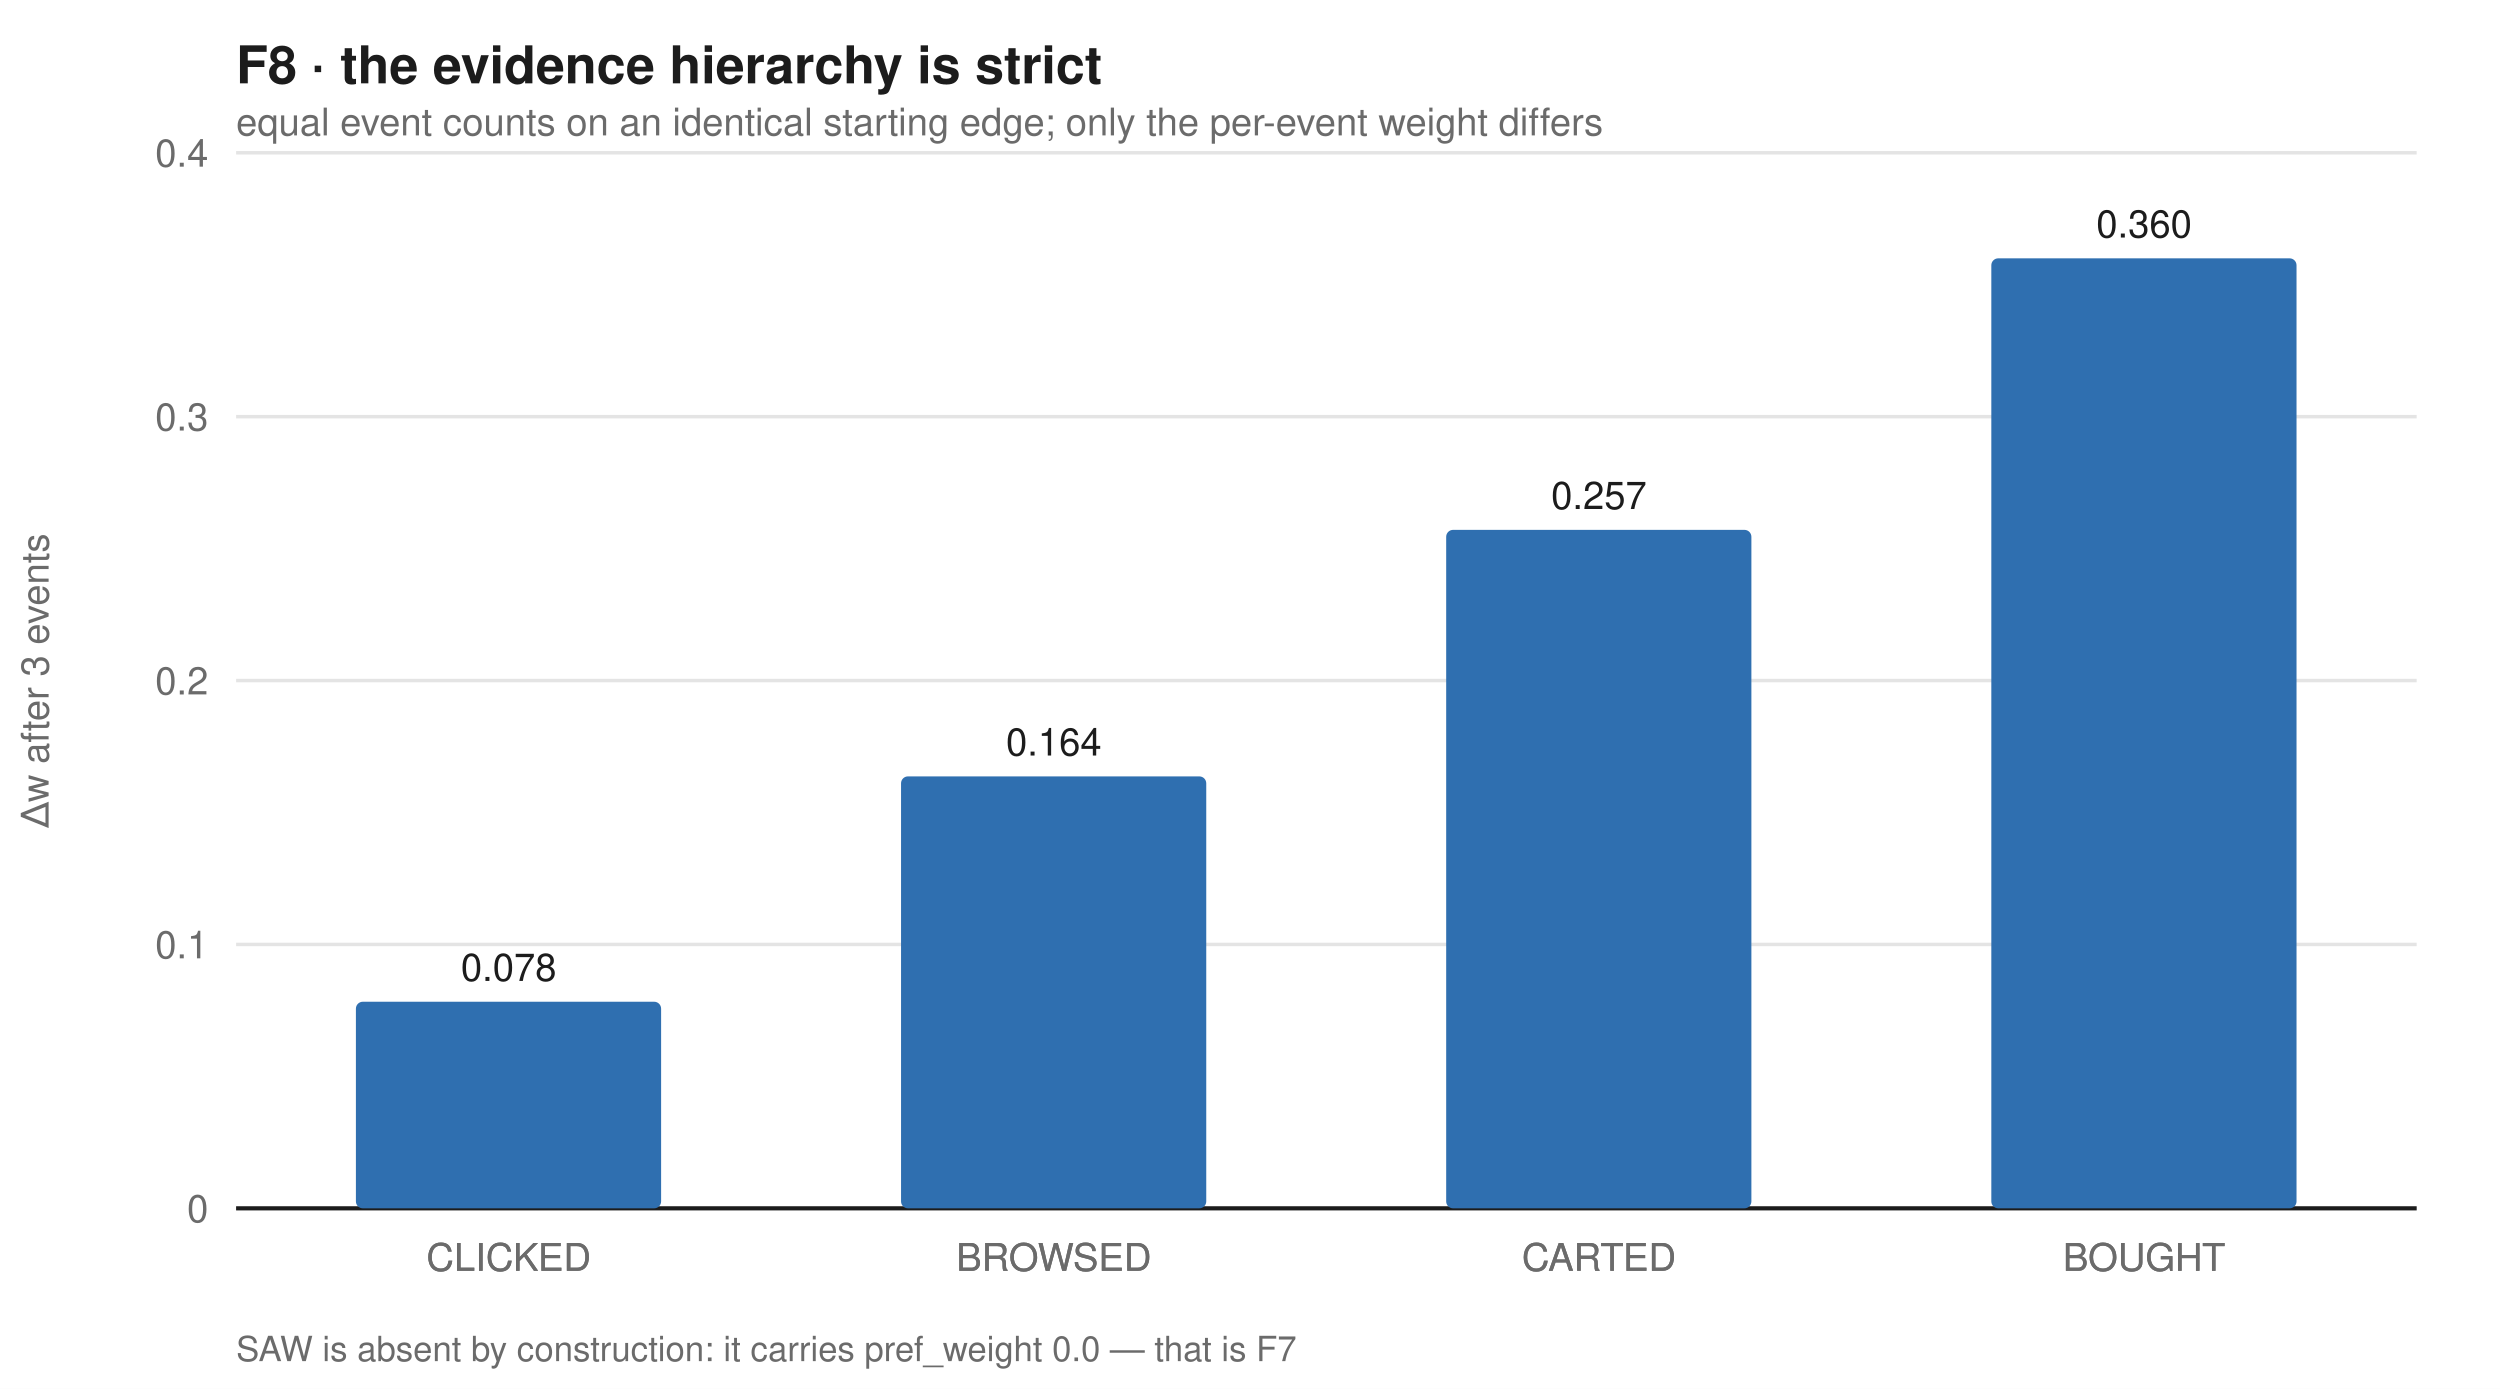
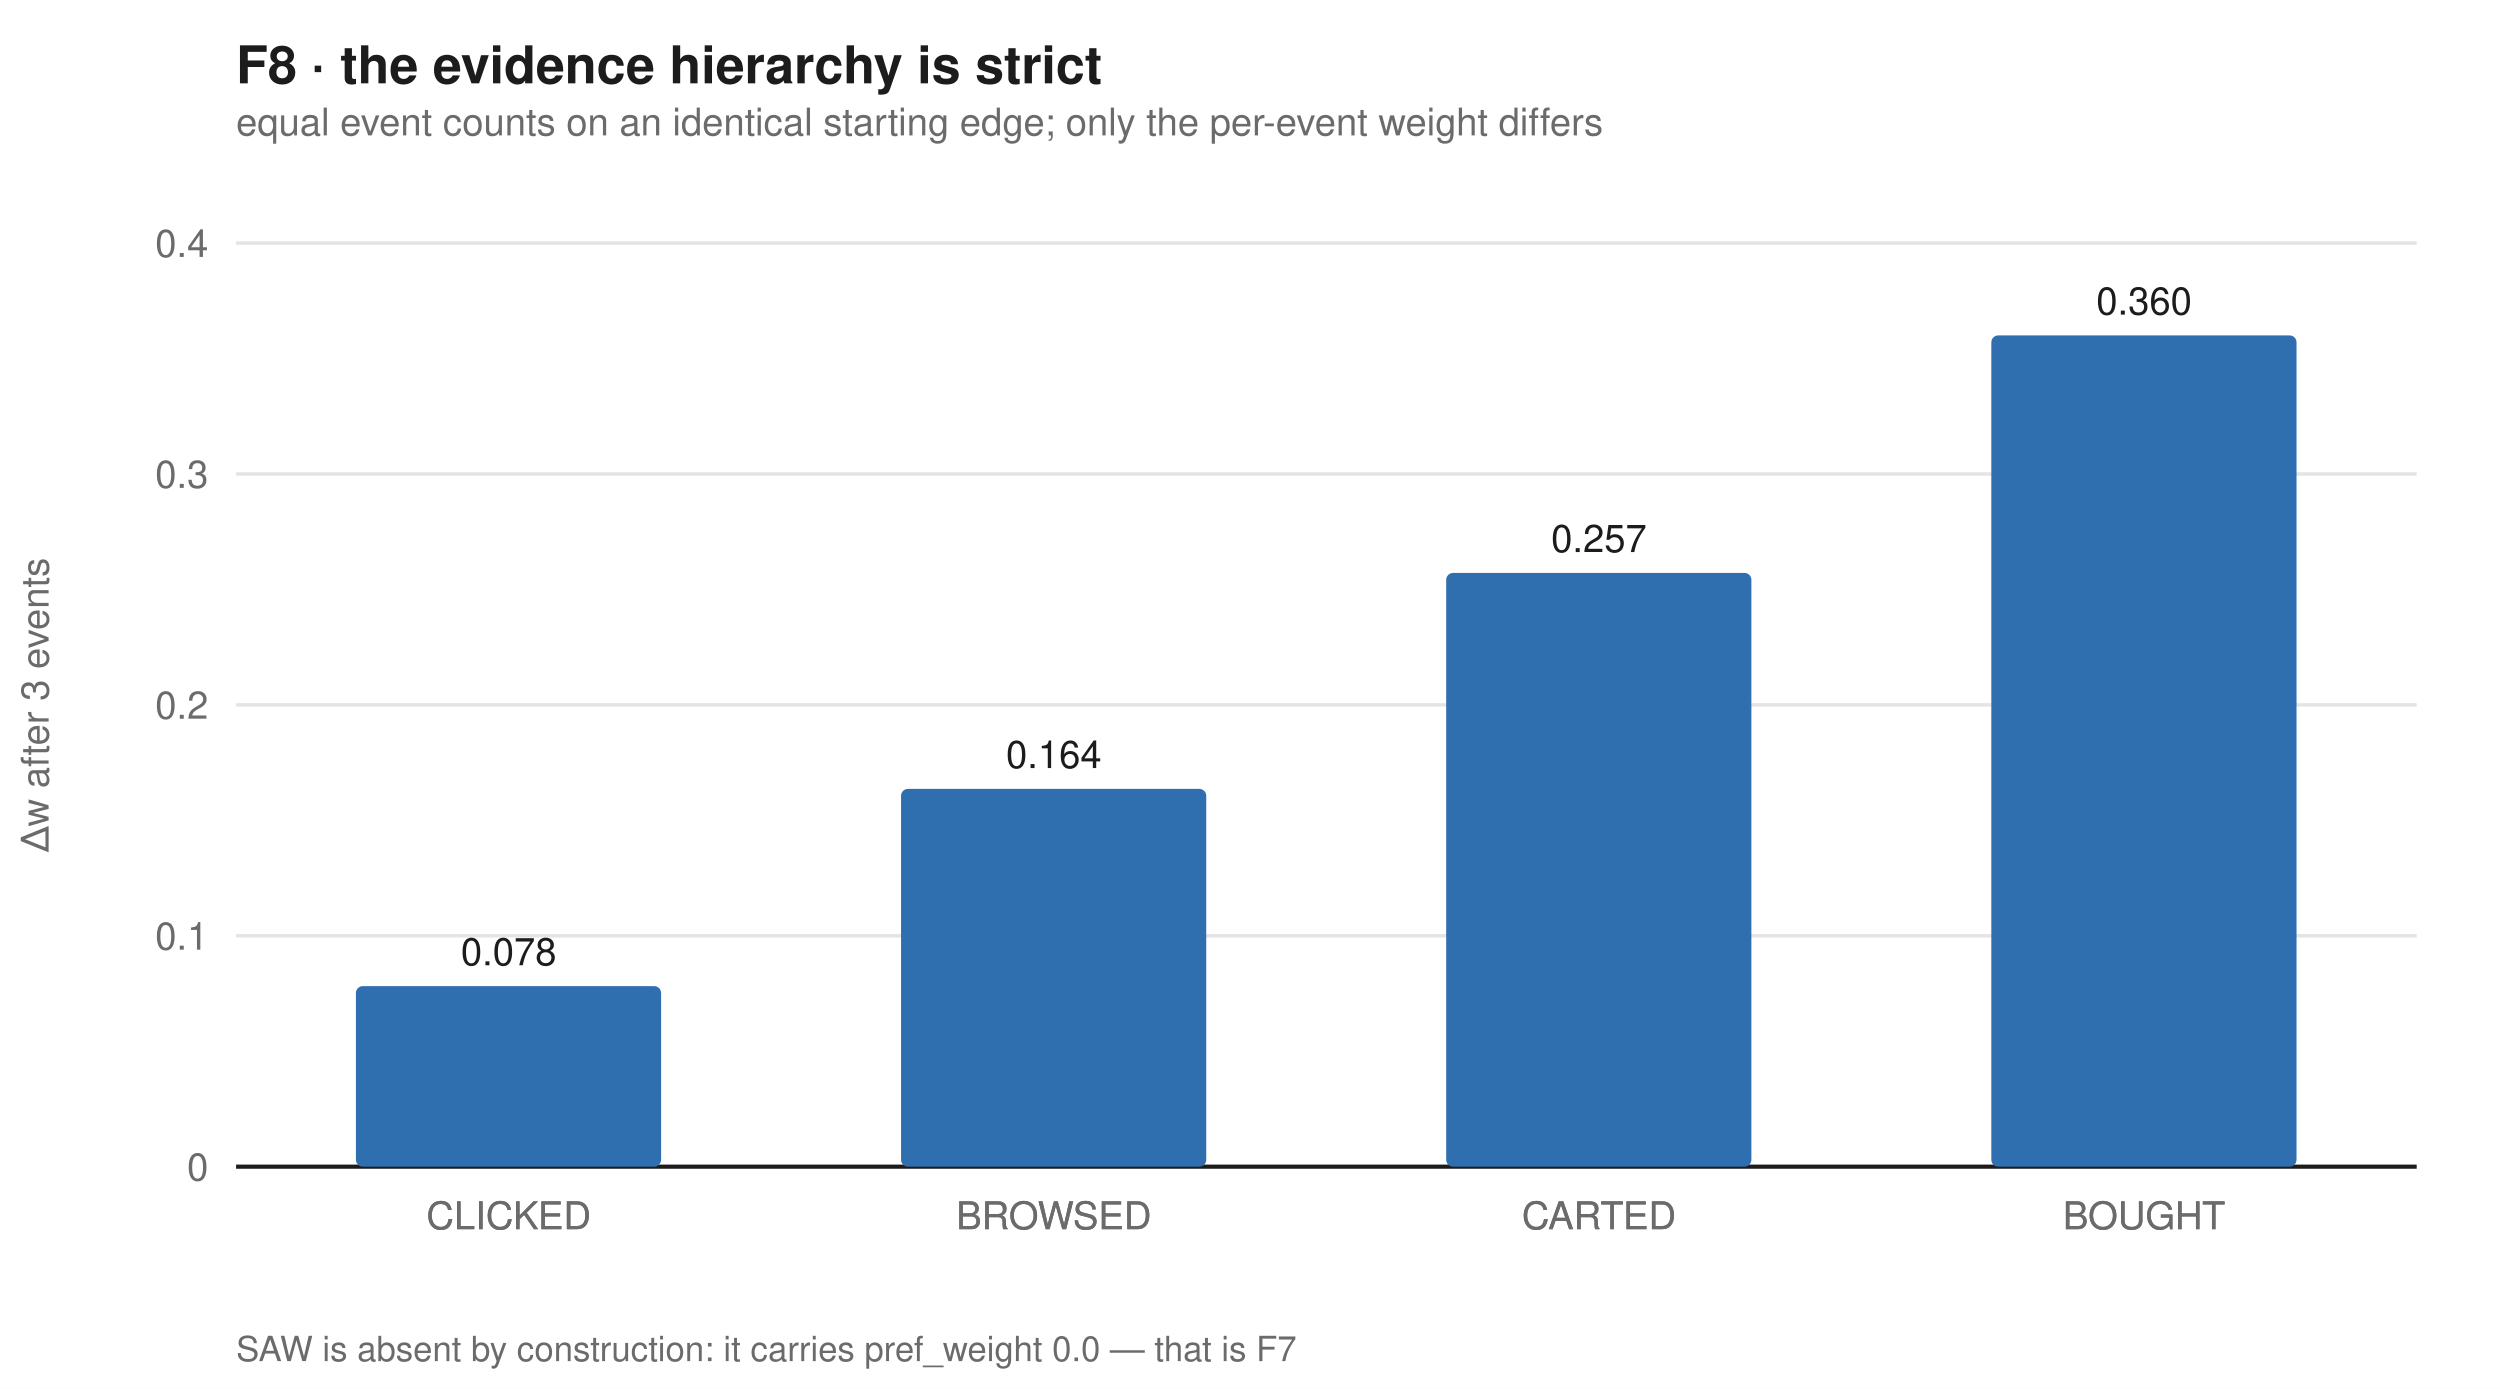
<svg xmlns="http://www.w3.org/2000/svg" width="720" height="400" viewBox="0 0 720 400" font-family="ui-sans-serif,-apple-system,Segoe UI,Helvetica,Arial,sans-serif">
  <rect width="720" height="400" fill="#ffffff" />
  <text x="68" y="24" font-size="15" font-weight="600" fill="#1c1c1c">F8 · the evidence hierarchy is strict</text>
  <text x="68" y="39" font-size="11" fill="#6b6b6b">equal event counts on an identical starting edge; only the per-event weight differs</text>
-   <text x="14" y="196" font-size="11" fill="#6b6b6b" transform="rotate(-90 14 196)" text-anchor="middle">Δw after 3 events</text>
-   <line x1="68" y1="348.0" x2="696" y2="348.0" stroke="#e4e4e4" stroke-width="1" />
-   <text x="60" y="352.0" text-anchor="end" font-size="11" fill="#6b6b6b">0</text>
-   <line x1="68" y1="272.0" x2="696" y2="272.0" stroke="#e4e4e4" stroke-width="1" />
-   <text x="60" y="276.0" text-anchor="end" font-size="11" fill="#6b6b6b">0.1</text>
-   <line x1="68" y1="196.0" x2="696" y2="196.0" stroke="#e4e4e4" stroke-width="1" />
-   <text x="60" y="200.0" text-anchor="end" font-size="11" fill="#6b6b6b">0.2</text>
-   <line x1="68" y1="120.0" x2="696" y2="120.0" stroke="#e4e4e4" stroke-width="1" />
-   <text x="60" y="124.0" text-anchor="end" font-size="11" fill="#6b6b6b">0.3</text>
-   <line x1="68" y1="44.0" x2="696" y2="44.0" stroke="#e4e4e4" stroke-width="1" />
-   <text x="60" y="48.0" text-anchor="end" font-size="11" fill="#6b6b6b">0.4</text>
-   <text x="146.5" y="366" text-anchor="middle" font-size="11" fill="#6b6b6b">CLICKED</text>
-   <text x="303.5" y="366" text-anchor="middle" font-size="11" fill="#6b6b6b">BROWSED</text>
-   <text x="460.5" y="366" text-anchor="middle" font-size="11" fill="#6b6b6b">CARTED</text>
-   <text x="617.5" y="366" text-anchor="middle" font-size="11" fill="#6b6b6b">BOUGHT</text>
-   <line x1="68" y1="348" x2="696" y2="348" stroke="#1c1c1c" stroke-width="1.2" />
-   <rect x="102.5" y="288.5" width="87.9" height="59.5" fill="#2f6fb0" rx="2" />
-   <text x="146.5" y="282.5" text-anchor="middle" font-size="11" fill="#1c1c1c">0.078</text>
-   <text x="146.5" y="366" text-anchor="middle" font-size="11" fill="#6b6b6b">CLICKED</text>
-   <rect x="259.5" y="223.6" width="87.9" height="124.4" fill="#2f6fb0" rx="2" />
-   <text x="303.5" y="217.6" text-anchor="middle" font-size="11" fill="#1c1c1c">0.164</text>
-   <text x="303.5" y="366" text-anchor="middle" font-size="11" fill="#6b6b6b">BROWSED</text>
-   <rect x="416.5" y="152.6" width="87.9" height="195.4" fill="#2f6fb0" rx="2" />
-   <text x="460.5" y="146.6" text-anchor="middle" font-size="11" fill="#1c1c1c">0.257</text>
-   <text x="460.5" y="366" text-anchor="middle" font-size="11" fill="#6b6b6b">CARTED</text>
-   <rect x="573.5" y="74.4" width="87.9" height="273.6" fill="#2f6fb0" rx="2" />
-   <text x="617.5" y="68.4" text-anchor="middle" font-size="11" fill="#1c1c1c">0.360</text>
-   <text x="617.5" y="366" text-anchor="middle" font-size="11" fill="#6b6b6b">BOUGHT</text>
+   <text x="14" y="203" font-size="11" fill="#6b6b6b" transform="rotate(-90 14 203)" text-anchor="middle">Δw after 3 events</text>
+   <line x1="68" y1="336.0" x2="696" y2="336.0" stroke="#e4e4e4" stroke-width="1" />
+   <text x="60" y="340.0" text-anchor="end" font-size="11" fill="#6b6b6b">0</text>
+   <line x1="68" y1="269.5" x2="696" y2="269.5" stroke="#e4e4e4" stroke-width="1" />
+   <text x="60" y="273.5" text-anchor="end" font-size="11" fill="#6b6b6b">0.1</text>
+   <line x1="68" y1="203.0" x2="696" y2="203.0" stroke="#e4e4e4" stroke-width="1" />
+   <text x="60" y="207.0" text-anchor="end" font-size="11" fill="#6b6b6b">0.2</text>
+   <line x1="68" y1="136.5" x2="696" y2="136.5" stroke="#e4e4e4" stroke-width="1" />
+   <text x="60" y="140.5" text-anchor="end" font-size="11" fill="#6b6b6b">0.3</text>
+   <line x1="68" y1="70.0" x2="696" y2="70.0" stroke="#e4e4e4" stroke-width="1" />
+   <text x="60" y="74.0" text-anchor="end" font-size="11" fill="#6b6b6b">0.4</text>
+   <text x="146.5" y="354" text-anchor="middle" font-size="11" fill="#6b6b6b">CLICKED</text>
+   <text x="303.5" y="354" text-anchor="middle" font-size="11" fill="#6b6b6b">BROWSED</text>
+   <text x="460.5" y="354" text-anchor="middle" font-size="11" fill="#6b6b6b">CARTED</text>
+   <text x="617.5" y="354" text-anchor="middle" font-size="11" fill="#6b6b6b">BOUGHT</text>
+   <line x1="68" y1="336" x2="696" y2="336" stroke="#1c1c1c" stroke-width="1.2" />
+   <rect x="102.5" y="284.0" width="87.9" height="52.0" fill="#2f6fb0" rx="2" />
+   <text x="146.5" y="278.0" text-anchor="middle" font-size="11" fill="#1c1c1c">0.078</text>
+   <text x="146.5" y="354" text-anchor="middle" font-size="11" fill="#6b6b6b">CLICKED</text>
+   <rect x="259.5" y="227.2" width="87.9" height="108.8" fill="#2f6fb0" rx="2" />
+   <text x="303.5" y="221.2" text-anchor="middle" font-size="11" fill="#1c1c1c">0.164</text>
+   <text x="303.5" y="354" text-anchor="middle" font-size="11" fill="#6b6b6b">BROWSED</text>
+   <rect x="416.5" y="165.0" width="87.9" height="171.0" fill="#2f6fb0" rx="2" />
+   <text x="460.5" y="159.0" text-anchor="middle" font-size="11" fill="#1c1c1c">0.257</text>
+   <text x="460.5" y="354" text-anchor="middle" font-size="11" fill="#6b6b6b">CARTED</text>
+   <rect x="573.5" y="96.6" width="87.9" height="239.4" fill="#2f6fb0" rx="2" />
+   <text x="617.5" y="90.6" text-anchor="middle" font-size="11" fill="#1c1c1c">0.360</text>
+   <text x="617.5" y="354" text-anchor="middle" font-size="11" fill="#6b6b6b">BOUGHT</text>
  <text x="68" y="392" font-size="10" fill="#6b6b6b">SAW is absent by construction: it carries pref_weight 0.0 — that is F7</text>
</svg>
